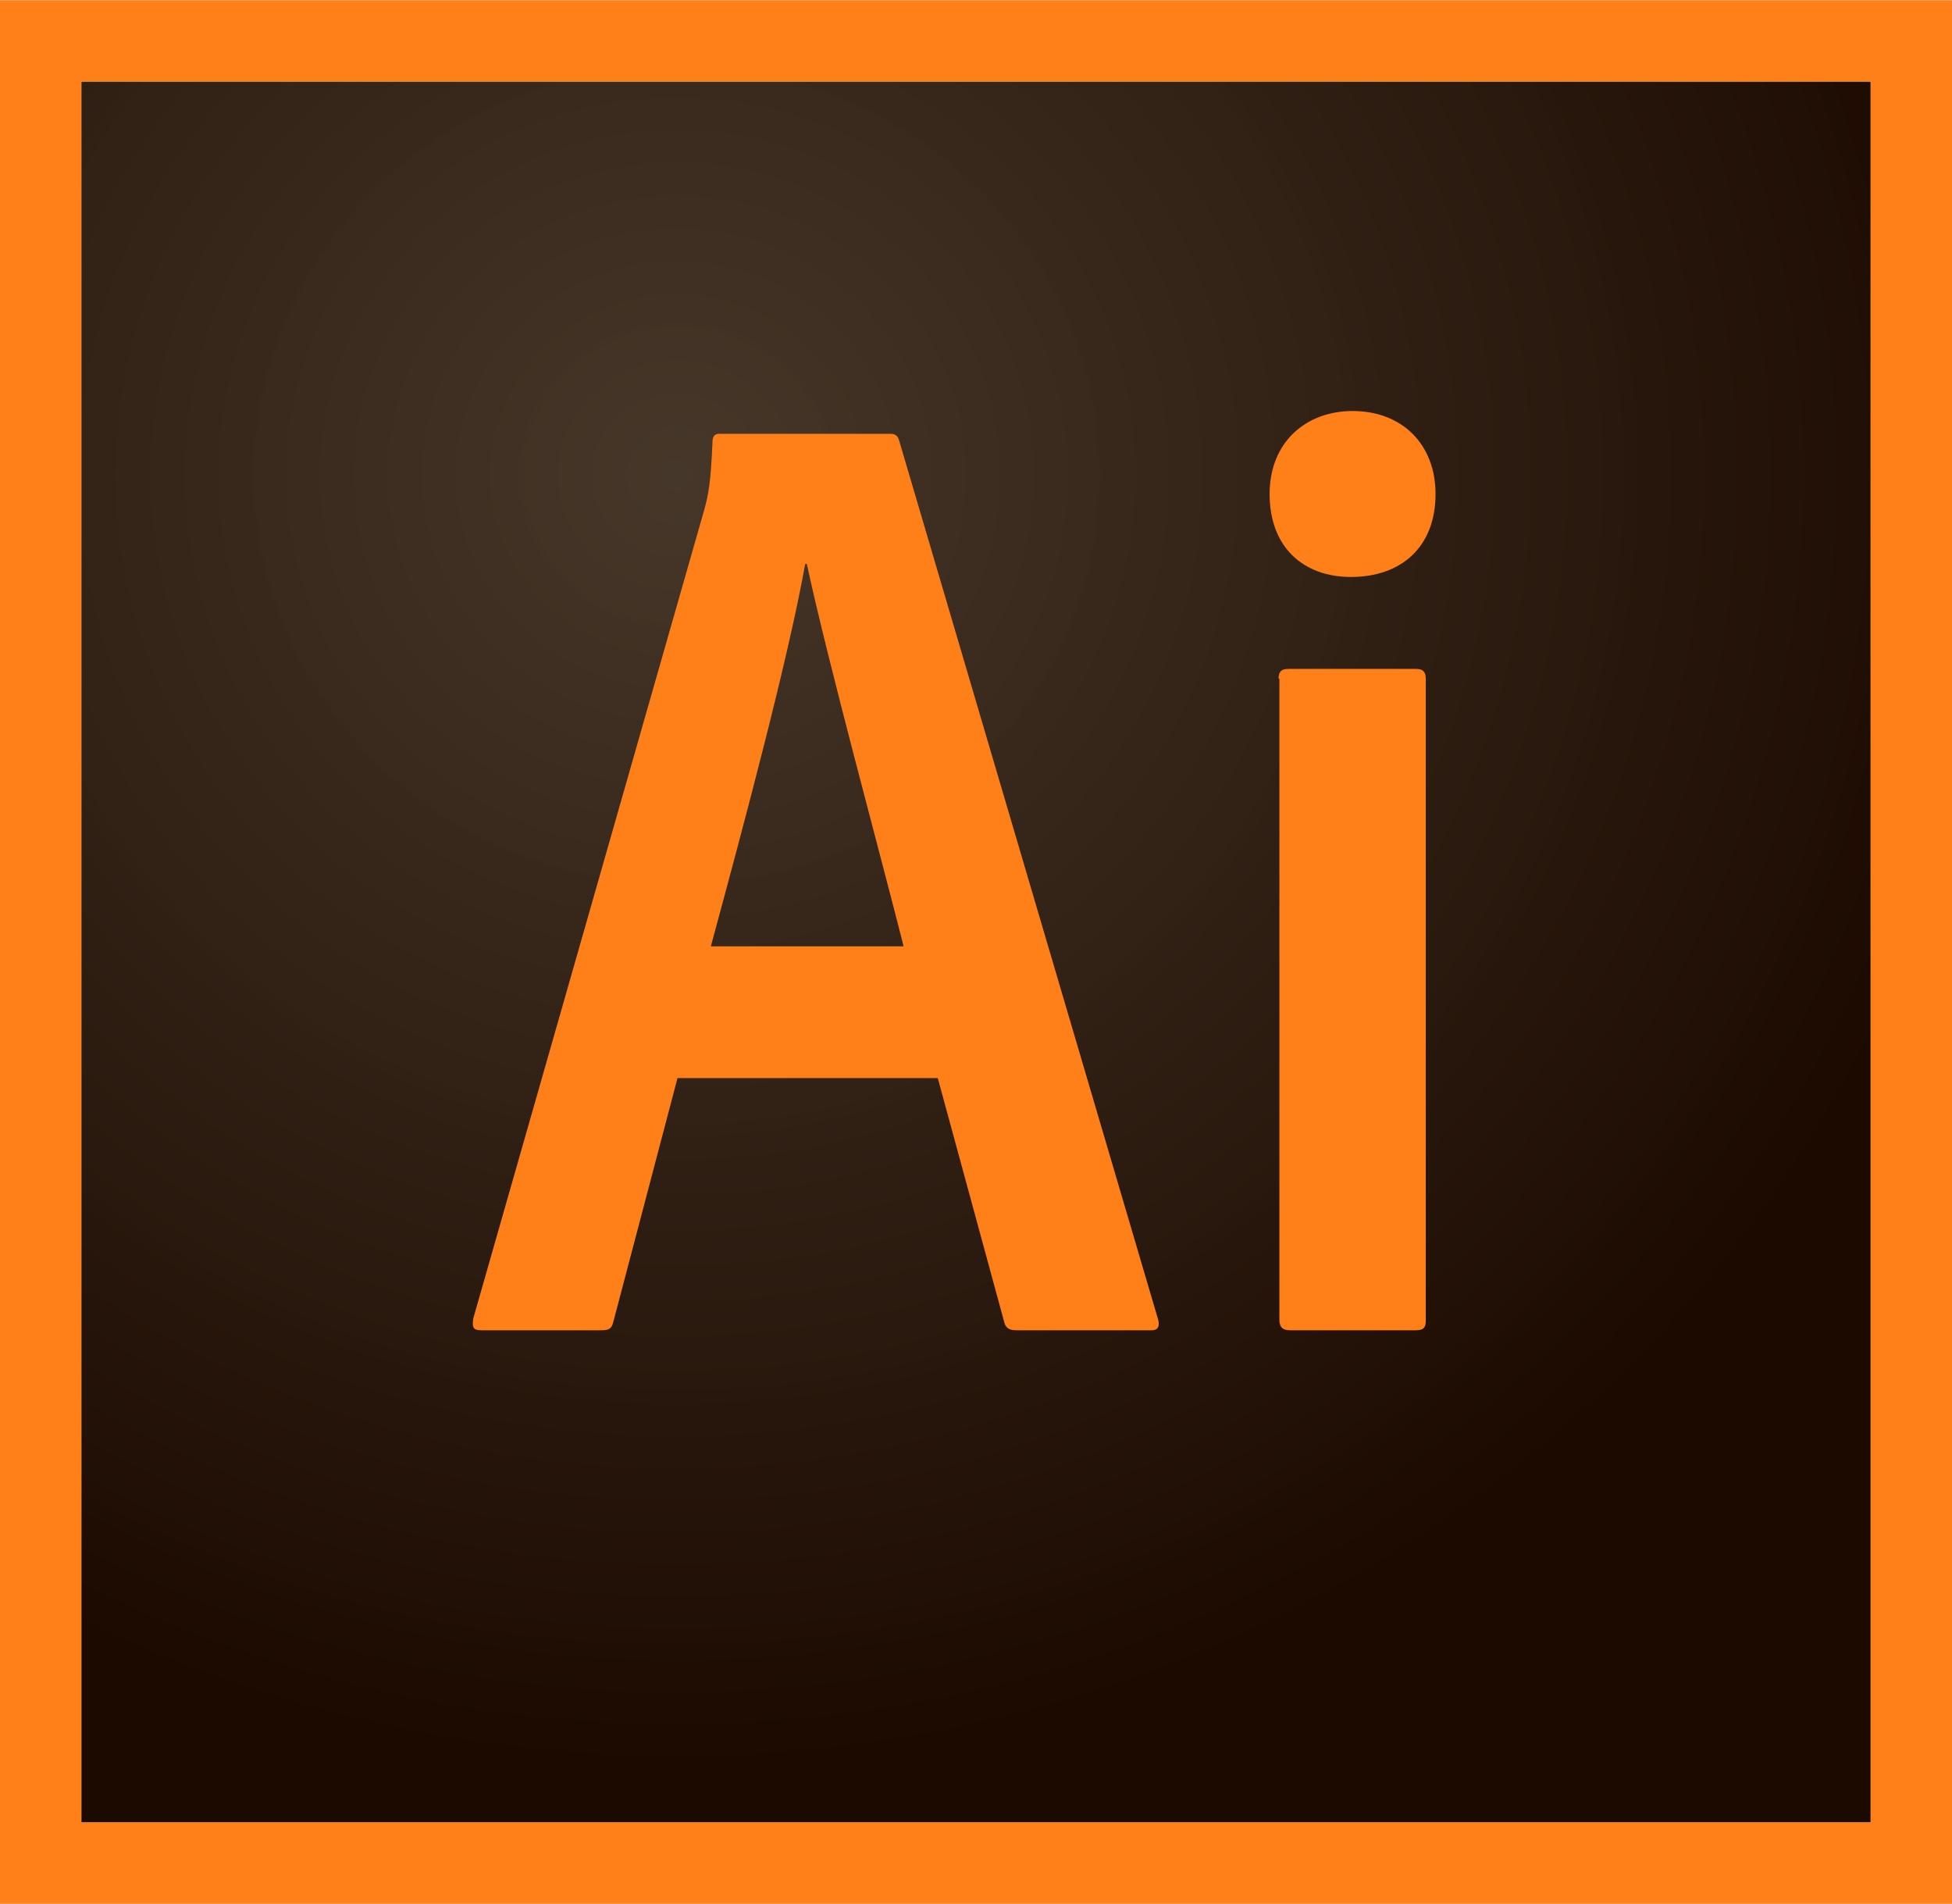
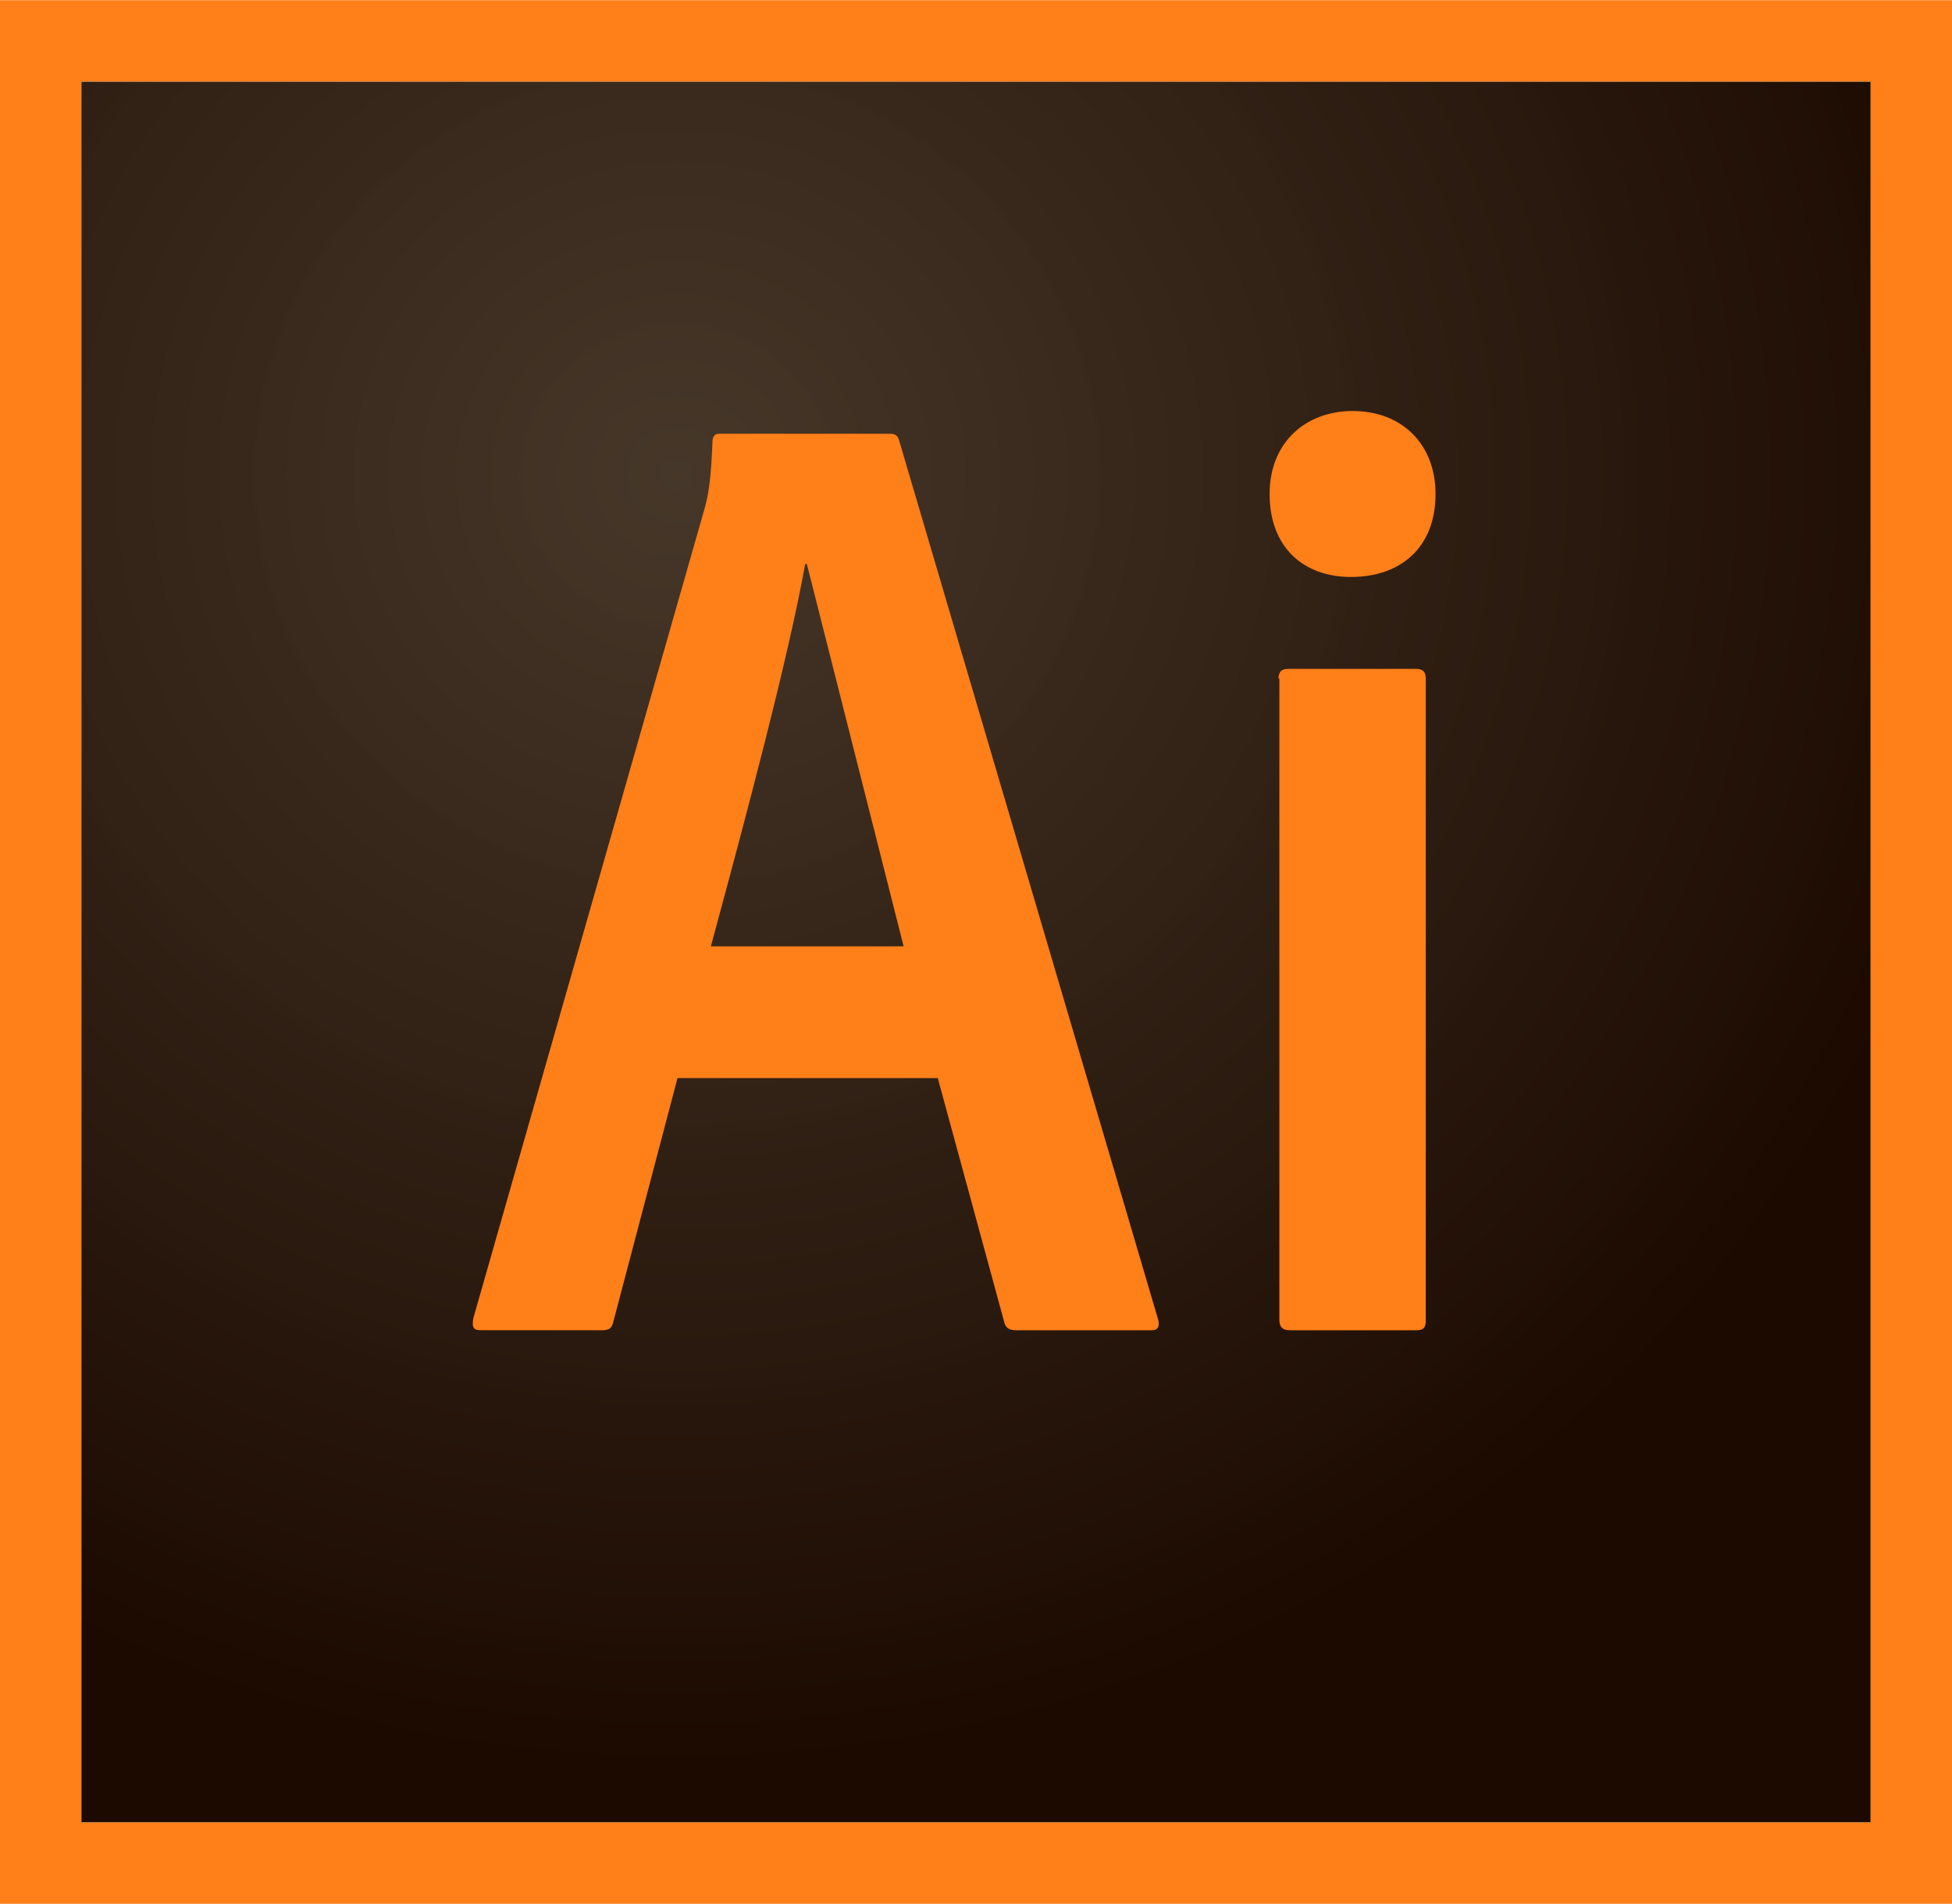
<svg xmlns="http://www.w3.org/2000/svg" width="2500" height="2438" viewBox="0 130.746 595.279 580.398">
-   <radialGradient id="a" cx="-183.69" cy="328.972" r=".76" gradientTransform="matrix(545.6736 0 0 528.3113 100439.305 -173525.125)" gradientUnits="userSpaceOnUse">
+   <radialGradient id="A" cx="-183.69" cy="328.972" r=".76" gradientTransform="matrix(545.6736 0 0 528.3113 100439.305 -173525.125)" gradientUnits="userSpaceOnUse">
    <stop offset="0" stop-color="#423325" stop-opacity=".98" />
    <stop offset="1" stop-color="#1c0a00" />
  </radialGradient>
-   <path d="M24.803 155.549h545.674v530.792H24.803V155.549z" fill="url(#a)" />
-   <path d="M24.803 155.549h545.674v530.792H24.803V155.549zM0 711.145h595.28V130.746H0v580.399zm389.908-373.539c0-1.984.744-2.977 2.977-2.977h38.941c1.983 0 2.976.744 2.976 2.977v195.699c0 1.983-.496 2.976-2.976 2.976h-38.445c-2.48 0-3.225-1.24-3.225-3.224V337.606h-.248zm-2.728-56.304c0-15.874 11.161-25.299 25.3-25.299 15.13 0 25.299 10.169 25.299 25.299 0 16.37-10.665 25.299-25.795 25.299-14.387.001-24.804-8.929-24.804-25.299zM275.565 419.209c-6.944-27.532-23.314-87.556-29.516-116.576h-.496c-5.209 29.02-18.354 78.13-28.771 116.576h58.783zm-68.953 40.182l-19.595 74.41c-.496 1.983-1.24 2.479-3.72 2.479h-36.461c-2.48 0-2.977-.744-2.48-3.72l70.441-246.546c1.24-4.464 1.984-8.433 2.48-20.586 0-1.736.744-2.48 1.984-2.48h52.087c1.736 0 2.48.496 2.977 2.48l78.874 267.628c.496 1.983 0 3.224-1.984 3.224h-41.174c-1.984 0-3.225-.496-3.72-2.231l-20.339-74.658h-79.37z" fill="#ff7f18" />
+   <path d="M24.803 155.55h545.674V686.34H24.803V155.55z" fill="url(#A)" />
+   <path d="M24.803 155.55h545.674V686.34H24.803V155.55zM0 711.145h595.28v-580.4H0v580.4zm389.908-373.54c0-1.984.744-2.977 2.977-2.977h38.94c1.983 0 2.976.744 2.976 2.977v195.7c0 1.983-.496 2.976-2.976 2.976H393.38c-2.48 0-3.225-1.24-3.225-3.224v-195.45h-.248zm-2.728-56.304c0-15.874 11.16-25.3 25.3-25.3 15.13 0 25.3 10.17 25.3 25.3 0 16.37-10.665 25.3-25.795 25.3-14.387.001-24.804-8.93-24.804-25.3zM275.565 419.21L246.05 302.633h-.496c-5.21 29.02-18.354 78.13-28.77 116.576h58.783zm-68.953 40.182l-19.595 74.4c-.496 1.983-1.24 2.48-3.72 2.48h-36.46c-2.48 0-2.977-.744-2.48-3.72l70.44-246.546c1.24-4.464 1.984-8.433 2.48-20.586 0-1.736.744-2.48 1.984-2.48h52.087c1.736 0 2.48.496 2.977 2.48L353.2 533.056c.496 1.983 0 3.224-1.984 3.224H310.04c-1.984 0-3.225-.496-3.72-2.23l-20.34-74.658h-79.37z" fill="#ff7f18" />
</svg>
